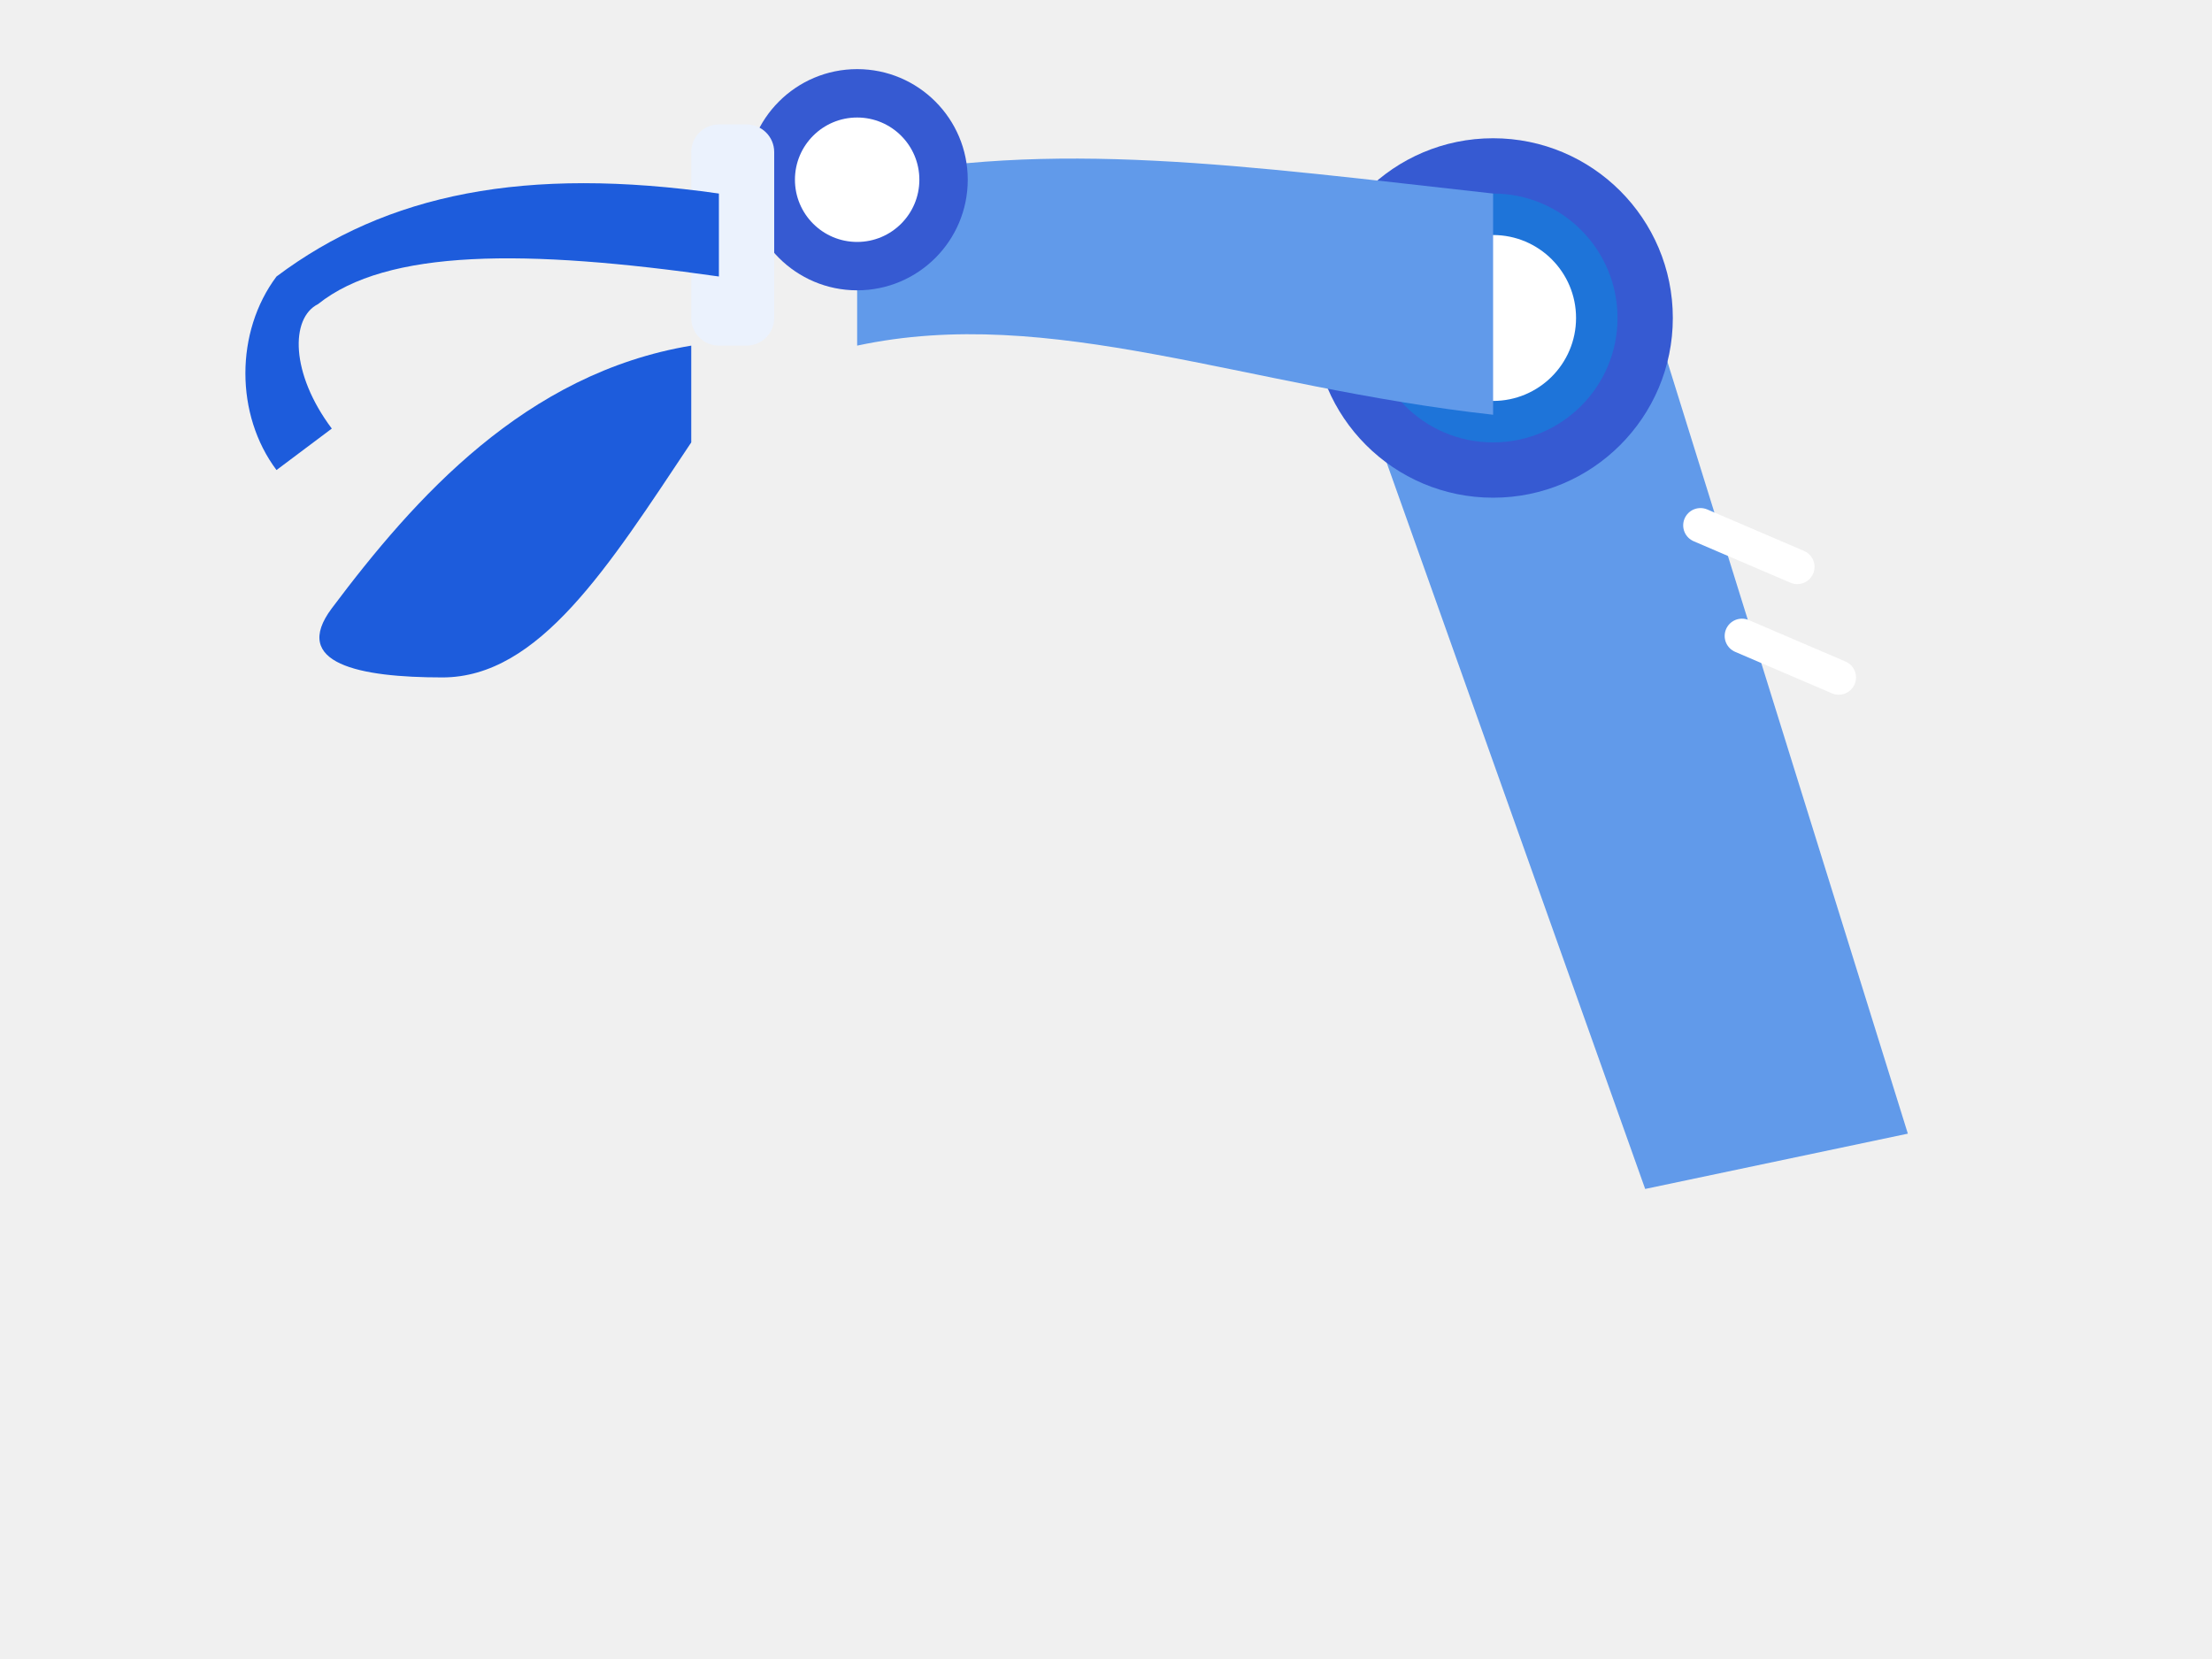
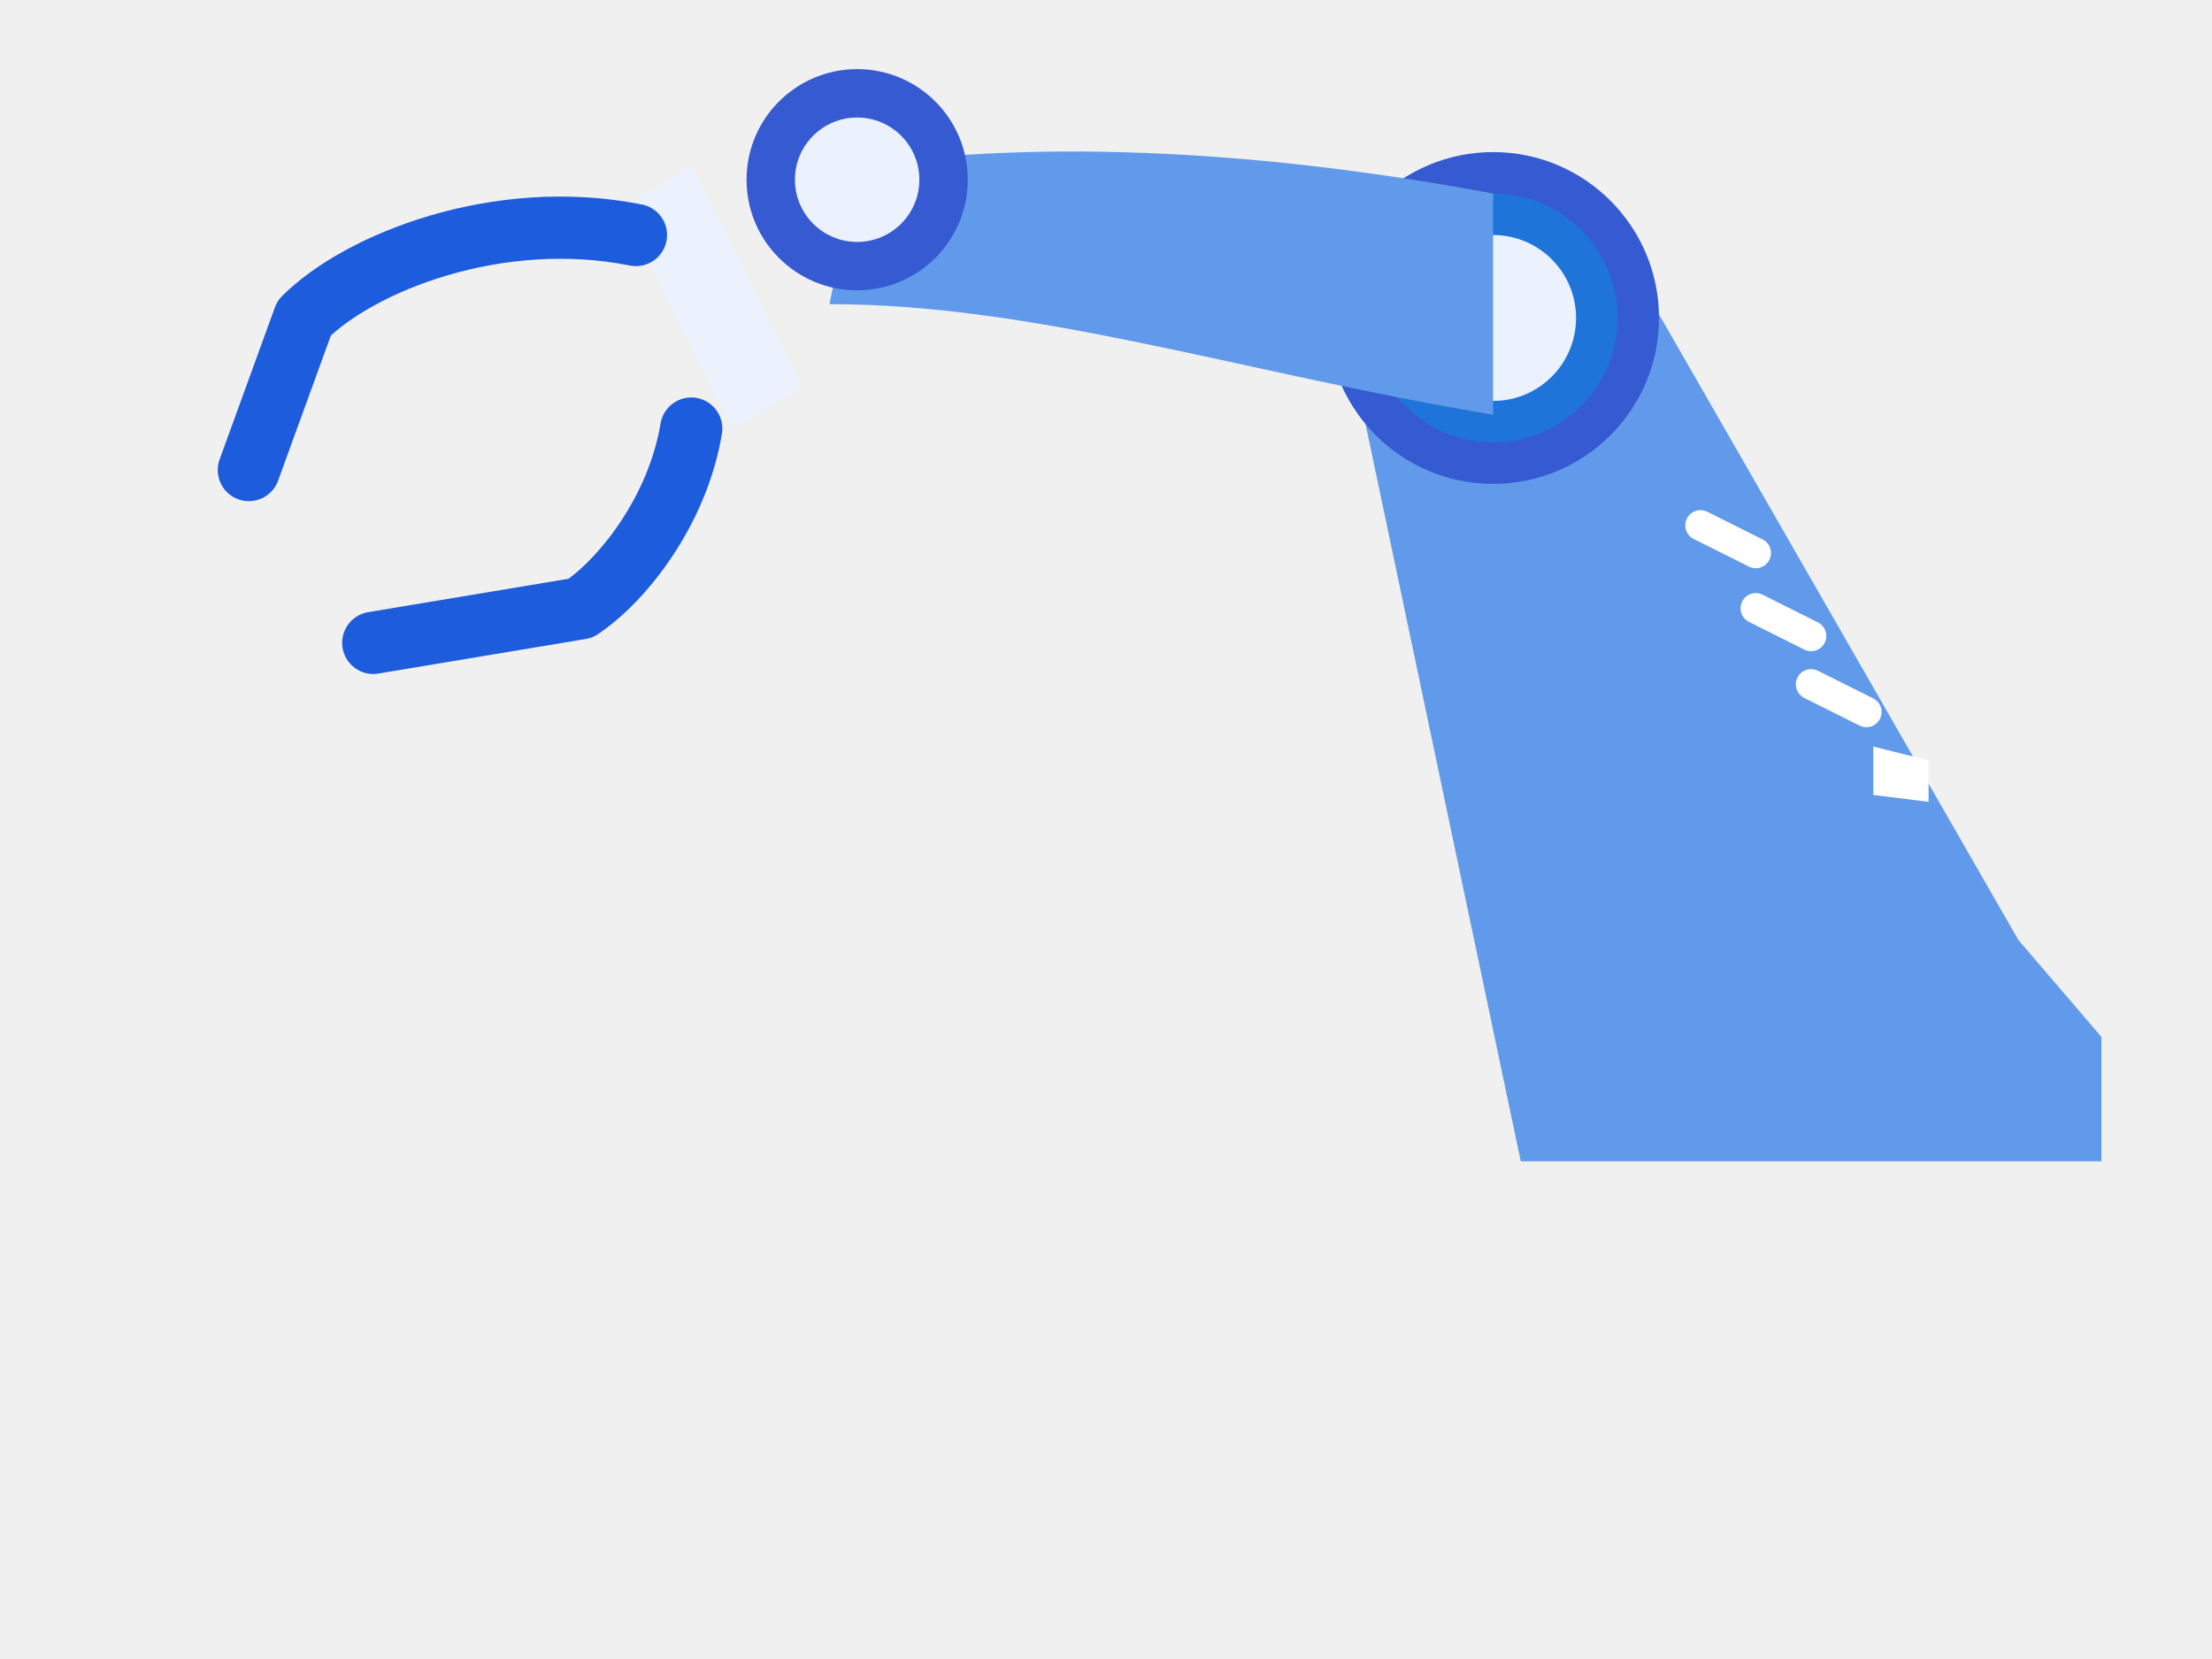
<svg xmlns="http://www.w3.org/2000/svg" viewBox="0 0 160 120" fill="none">
  <g style="transform-origin: 128px 84px;">
-     <polygon points="119,86 98,27 119,21 138,82" fill="#619AEA" />
-     <line x1="123" y1="38" x2="130" y2="41" stroke="#FFFFFF" stroke-width="2.5" stroke-linecap="round" />
-     <line x1="126" y1="46" x2="133" y2="49" stroke="#FFFFFF" stroke-width="2.5" stroke-linecap="round" />
-     <circle cx="108" cy="23" r="13" fill="#365AD2" />
+     <polygon points="110,84 98,27 119,21 146,68 152,75 152,84 128,84" fill="#619AEA" />
+     <line x1="123" y1="38" x2="127" y2="40" stroke="#FFFFFF" stroke-width="2.2" stroke-linecap="round" />
+     <line x1="127" y1="44" x2="131" y2="46" stroke="#FFFFFF" stroke-width="2.2" stroke-linecap="round" />
+     <line x1="131" y1="49.5" x2="135" y2="51.5" stroke="#FFFFFF" stroke-width="2.2" stroke-linecap="round" />
+     <polygon points="135.5,57.5 139.5,58 139.5,55 135.5,54" fill="#FFFFFF" />
+     <circle cx="108" cy="23" r="12" fill="#365AD2" />
    <circle cx="108" cy="23" r="9" fill="#1E74D9" />
-     <circle cx="108" cy="23" r="6" fill="#FFFFFF" />
-     <path d="M 108 14 C 90 12 76 10 62 13 L 62 25 C 76 22 90 28 108 30 Z" fill="#619AEA" />
+     <circle cx="108" cy="23" r="6" fill="#EBF2FD" />
+     <path d="M 108 14 C 92 11 76 10 62 12 L 60 22 C 75 22 90 27 108 30 Z" fill="#619AEA" />
    <circle cx="62" cy="13" r="8" fill="#365AD2" />
-     <circle cx="62" cy="13" r="4.5" fill="#FFFFFF" />
-     <rect x="50" y="9" width="6" height="16" rx="2" fill="#EBF2FD" />
-     <path d="M 52 14 C 38 12 28 14 20 20 C 17 24 17 30 20 34 L 24 31 C 21 27 21 23 23 22 C 28 18 38 18 52 20 Z" fill="#1D5CDC" />
-     <path d="M 50 25 C 38 27 30 36 24 44 C 21 48 26 49 32 49 C 39 49 44 41 50 32 Z" fill="#1D5CDC" />
+     <circle cx="62" cy="13" r="4.5" fill="#EBF2FD" />
+     <polygon points="45,15 50,12 58,28 53,31" fill="#EBF2FD" />
+     <g style="transform-origin: 50px 22px;">
+       <path d="M 46 17 C 36 15 26 19 22 23 L 18 34" stroke="#1D5CDC" stroke-width="4.5" stroke-linecap="round" stroke-linejoin="round" fill="none" />
+       <path d="M 50 31 C 49 37 45 42 42 44 L 27 46.5" stroke="#1D5CDC" stroke-width="4.5" stroke-linecap="round" stroke-linejoin="round" fill="none" />
+     </g>
  </g>
</svg>
